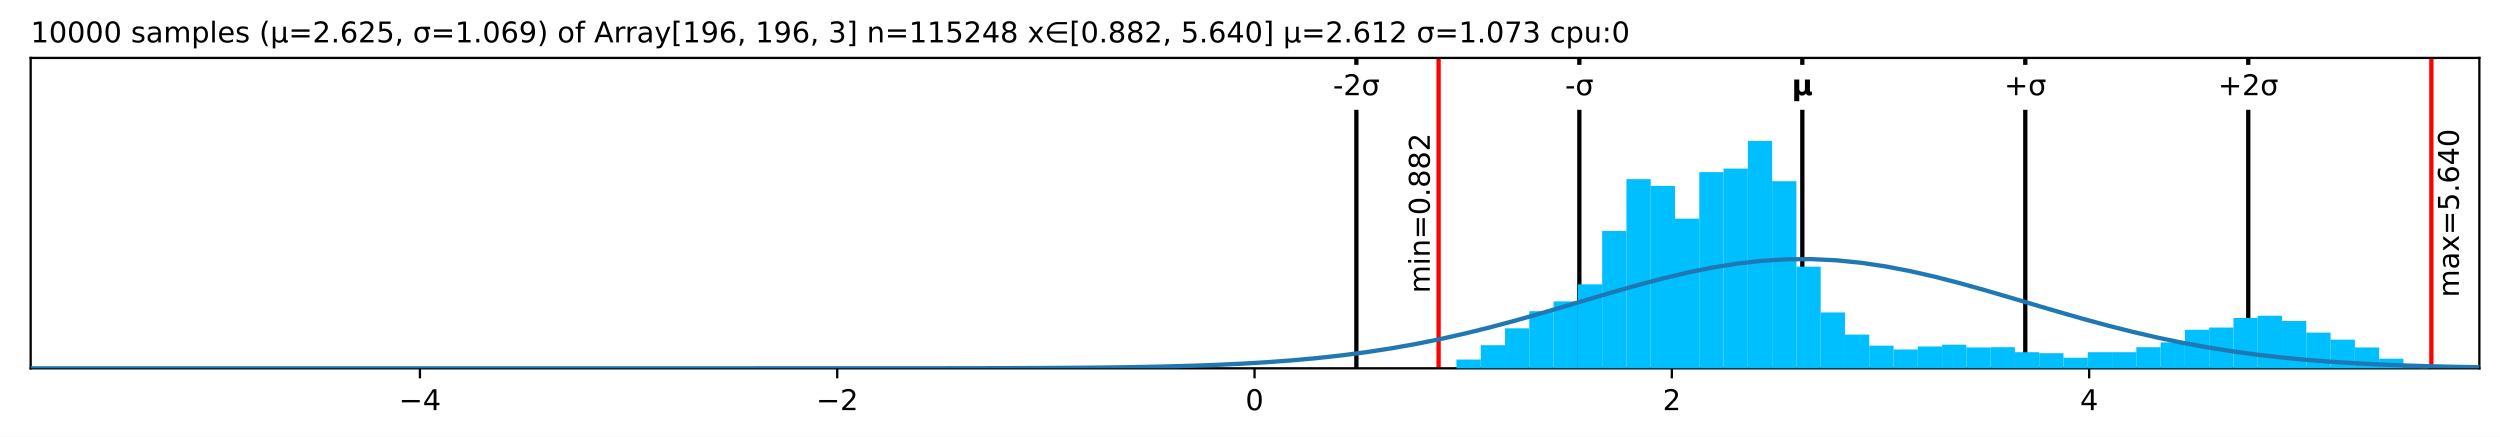
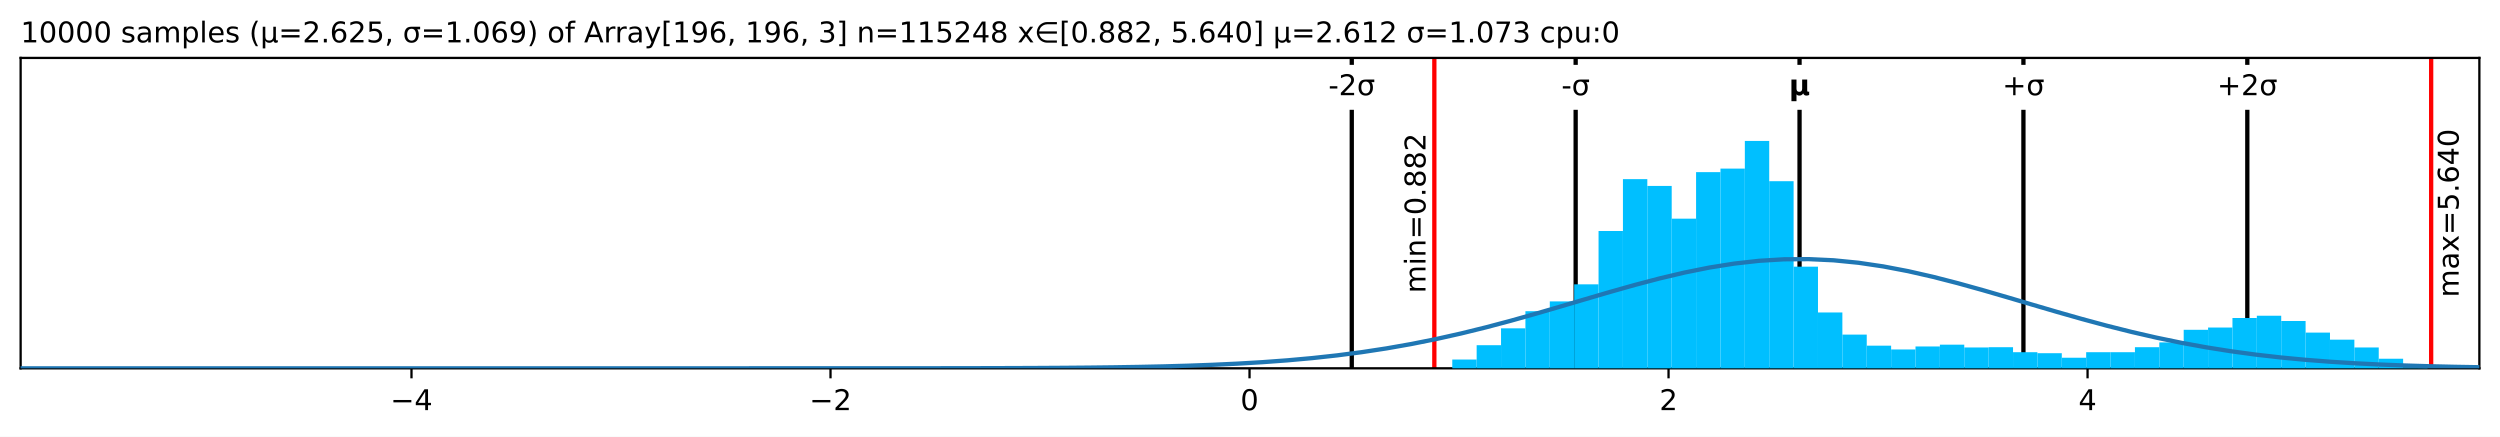
<svg xmlns="http://www.w3.org/2000/svg" xmlns:xlink="http://www.w3.org/1999/xlink" width="872.4pt" height="152.406pt" viewBox="0 0 872.4 152.406" version="1.1">
  <defs>
    <style type="text/css">*{stroke-linejoin: round; stroke-linecap: butt}</style>
  </defs>
  <g id="figure_1">
    <g id="patch_1">
      <path d="M 0 152.406  L 872.4 152.406  L 872.4 0  L 0 0  z " style="fill: #ffffff" />
    </g>
    <g id="axes_1">
      <g id="patch_2">
-         <path d="M 10.7 128.528  L 865.2 128.528  L 865.2 20.214  L 10.7 20.214  z " style="fill: #ffffff" />
+         <path d="M 7.2 128.528  L 865.2 128.528  L 865.2 20.214  L 7.2 20.214  z " style="fill: #ffffff" />
      </g>
      <g id="matplotlib.axis_1">
        <g id="xtick_1">
          <g id="line2d_1">
            <defs>
              <path id="m8f1de1206a" d="M 0 0  L 0 3.5  " style="stroke: #000000; stroke-width: 0.8" />
            </defs>
            <g>
-               <use xlink:href="#m8f1de1206a" x="146.538" y="128.528" style="stroke: #000000; stroke-width: 0.8" />
+               <use xlink:href="#m8f1de1206a" x="143.594" y="128.528" style="stroke: #000000; stroke-width: 0.8" />
            </g>
          </g>
          <g id="text_1">
-             <g transform="translate(139.1668 143.1266) scale(0.1 -0.1)">
+             <g transform="translate(136.2232 143.1266) scale(0.1 -0.1)">
              <defs>
                <path id="DejaVuSans-2212" d="M 678 2272  L 4684 2272  L 4684 1741  L 678 1741  L 678 2272  z " transform="scale(0.015625)" />
                <path id="DejaVuSans-34" d="M 2419 4116  L 825 1625  L 2419 1625  L 2419 4116  z M 2253 4666  L 3047 4666  L 3047 1625  L 3713 1625  L 3713 1100  L 3047 1100  L 3047 0  L 2419 0  L 2419 1100  L 313 1100  L 313 1709  L 2253 4666  z " transform="scale(0.015625)" />
              </defs>
              <use xlink:href="#DejaVuSans-2212" />
              <use xlink:href="#DejaVuSans-34" x="83.789" />
            </g>
          </g>
        </g>
        <g id="xtick_2">
          <g id="line2d_2">
            <g>
-               <use xlink:href="#m8f1de1206a" x="292.162" y="128.528" style="stroke: #000000; stroke-width: 0.8" />
+               <use xlink:href="#m8f1de1206a" x="289.815" y="128.528" style="stroke: #000000; stroke-width: 0.8" />
            </g>
          </g>
          <g id="text_2">
-             <g transform="translate(284.7906 143.1266) scale(0.1 -0.1)">
+             <g transform="translate(282.4435 143.1266) scale(0.1 -0.1)">
              <defs>
                <path id="DejaVuSans-32" d="M 1228 531  L 3431 531  L 3431 0  L 469 0  L 469 531  Q 828 903 1448 1529  Q 2069 2156 2228 2338  Q 2531 2678 2651 2914  Q 2772 3150 2772 3378  Q 2772 3750 2511 3984  Q 2250 4219 1831 4219  Q 1534 4219 1204 4116  Q 875 4013 500 3803  L 500 4441  Q 881 4594 1212 4672  Q 1544 4750 1819 4750  Q 2544 4750 2975 4387  Q 3406 4025 3406 3419  Q 3406 3131 3298 2873  Q 3191 2616 2906 2266  Q 2828 2175 2409 1742  Q 1991 1309 1228 531  z " transform="scale(0.015625)" />
              </defs>
              <use xlink:href="#DejaVuSans-2212" />
              <use xlink:href="#DejaVuSans-32" x="83.789" />
            </g>
          </g>
        </g>
        <g id="xtick_3">
          <g id="line2d_3">
            <g>
-               <use xlink:href="#m8f1de1206a" x="437.785" y="128.528" style="stroke: #000000; stroke-width: 0.8" />
+               <use xlink:href="#m8f1de1206a" x="436.035" y="128.528" style="stroke: #000000; stroke-width: 0.8" />
            </g>
          </g>
          <g id="text_3">
-             <g transform="translate(434.6042 143.1266) scale(0.1 -0.1)">
+             <g transform="translate(432.8536 143.1266) scale(0.1 -0.1)">
              <defs>
                <path id="DejaVuSans-30" d="M 2034 4250  Q 1547 4250 1301 3770  Q 1056 3291 1056 2328  Q 1056 1369 1301 889  Q 1547 409 2034 409  Q 2525 409 2770 889  Q 3016 1369 3016 2328  Q 3016 3291 2770 3770  Q 2525 4250 2034 4250  z M 2034 4750  Q 2819 4750 3233 4129  Q 3647 3509 3647 2328  Q 3647 1150 3233 529  Q 2819 -91 2034 -91  Q 1250 -91 836 529  Q 422 1150 422 2328  Q 422 3509 836 4129  Q 1250 4750 2034 4750  z " transform="scale(0.015625)" />
              </defs>
              <use xlink:href="#DejaVuSans-30" />
            </g>
          </g>
        </g>
        <g id="xtick_4">
          <g id="line2d_4">
            <g>
-               <use xlink:href="#m8f1de1206a" x="583.409" y="128.528" style="stroke: #000000; stroke-width: 0.8" />
+               <use xlink:href="#m8f1de1206a" x="582.255" y="128.528" style="stroke: #000000; stroke-width: 0.8" />
            </g>
          </g>
          <g id="text_4">
-             <g transform="translate(580.228 143.1266) scale(0.1 -0.1)">
+             <g transform="translate(579.0738 143.1266) scale(0.1 -0.1)">
              <use xlink:href="#DejaVuSans-32" />
            </g>
          </g>
        </g>
        <g id="xtick_5">
          <g id="line2d_5">
            <g>
-               <use xlink:href="#m8f1de1206a" x="729.033" y="128.528" style="stroke: #000000; stroke-width: 0.8" />
+               <use xlink:href="#m8f1de1206a" x="728.475" y="128.528" style="stroke: #000000; stroke-width: 0.8" />
            </g>
          </g>
          <g id="text_5">
-             <g transform="translate(725.8518 143.1266) scale(0.1 -0.1)">
+             <g transform="translate(725.2941 143.1266) scale(0.1 -0.1)">
              <use xlink:href="#DejaVuSans-34" />
            </g>
          </g>
        </g>
      </g>
      <g id="matplotlib.axis_2" />
      <g id="line2d_6">
-         <path d="M 473.319 128.528  L 473.319 20.214  " clip-path="url(#p793339dd19)" style="fill: none; stroke: #000000; stroke-width: 1.5; stroke-linecap: square" />
+         <path d="M 471.714 128.528  L 471.714 20.214  " clip-path="url(#pcd26a8c9bb)" style="fill: none; stroke: #000000; stroke-width: 1.5; stroke-linecap: square" />
      </g>
      <g id="line2d_7">
-         <path d="M 551.127 128.528  L 551.127 20.214  " clip-path="url(#p793339dd19)" style="fill: none; stroke: #000000; stroke-width: 1.5; stroke-linecap: square" />
+         <path d="M 549.841 128.528  L 549.841 20.214  " clip-path="url(#pcd26a8c9bb)" style="fill: none; stroke: #000000; stroke-width: 1.5; stroke-linecap: square" />
      </g>
      <g id="line2d_8">
-         <path d="M 628.935 128.528  L 628.935 20.214  " clip-path="url(#p793339dd19)" style="fill: none; stroke: #000000; stroke-width: 1.5; stroke-linecap: square" />
+         <path d="M 627.968 128.528  L 627.968 20.214  " clip-path="url(#pcd26a8c9bb)" style="fill: none; stroke: #000000; stroke-width: 1.5; stroke-linecap: square" />
      </g>
      <g id="line2d_9">
-         <path d="M 706.743 128.528  L 706.743 20.214  " clip-path="url(#p793339dd19)" style="fill: none; stroke: #000000; stroke-width: 1.5; stroke-linecap: square" />
+         <path d="M 706.094 128.528  L 706.094 20.214  " clip-path="url(#pcd26a8c9bb)" style="fill: none; stroke: #000000; stroke-width: 1.5; stroke-linecap: square" />
      </g>
      <g id="line2d_10">
-         <path d="M 784.551 128.528  L 784.551 20.214  " clip-path="url(#p793339dd19)" style="fill: none; stroke: #000000; stroke-width: 1.5; stroke-linecap: square" />
+         <path d="M 784.221 128.528  L 784.221 20.214  " clip-path="url(#pcd26a8c9bb)" style="fill: none; stroke: #000000; stroke-width: 1.5; stroke-linecap: square" />
      </g>
      <g id="line2d_11">
-         <path d="M 502.013 128.528  L 502.013 20.214  " clip-path="url(#p793339dd19)" style="fill: none; stroke: #ff0000; stroke-width: 1.5; stroke-linecap: square" />
+         <path d="M 500.525 128.528  L 500.525 20.214  " clip-path="url(#pcd26a8c9bb)" style="fill: none; stroke: #ff0000; stroke-width: 1.5; stroke-linecap: square" />
      </g>
      <g id="line2d_12">
-         <path d="M 848.445 128.528  L 848.445 20.214  " clip-path="url(#p793339dd19)" style="fill: none; stroke: #ff0000; stroke-width: 1.5; stroke-linecap: square" />
+         <path d="M 848.376 128.528  L 848.376 20.214  " clip-path="url(#pcd26a8c9bb)" style="fill: none; stroke: #ff0000; stroke-width: 1.5; stroke-linecap: square" />
      </g>
      <g id="patch_3">
-         <path d="M 10.7 128.528  L 10.7 20.214  " style="fill: none; stroke: #000000; stroke-width: 0.8; stroke-linejoin: miter; stroke-linecap: square" />
+         <path d="M 7.2 128.528  L 7.2 20.214  " style="fill: none; stroke: #000000; stroke-width: 0.8; stroke-linejoin: miter; stroke-linecap: square" />
      </g>
      <g id="patch_4">
        <path d="M 865.2 128.528  L 865.2 20.214  " style="fill: none; stroke: #000000; stroke-width: 0.8; stroke-linejoin: miter; stroke-linecap: square" />
      </g>
      <g id="patch_5">
-         <path d="M 10.7 128.528  L 865.2 128.528  " style="fill: none; stroke: #000000; stroke-width: 0.8; stroke-linejoin: miter; stroke-linecap: square" />
+         <path d="M 7.2 128.528  L 865.2 128.528  " style="fill: none; stroke: #000000; stroke-width: 0.8; stroke-linejoin: miter; stroke-linecap: square" />
      </g>
      <g id="patch_6">
-         <path d="M 10.7 20.214  L 865.2 20.214  " style="fill: none; stroke: #000000; stroke-width: 0.8; stroke-linejoin: miter; stroke-linecap: square" />
+         <path d="M 7.2 20.214  L 865.2 20.214  " style="fill: none; stroke: #000000; stroke-width: 0.8; stroke-linejoin: miter; stroke-linecap: square" />
      </g>
      <g id="text_6">
        <g id="patch_7">
-           <path d="M 501.013 102.303  L 501.013 46.439  Q 501.013 46.439 501.013 46.439  L 491.334 46.439  Q 491.334 46.439 491.334 46.439  L 491.334 102.303  Q 491.334 102.303 491.334 102.303  L 501.013 102.303  Q 501.013 102.303 501.013 102.303  z " style="fill: #ffffff" />
-         </g>
-         <g transform="translate(498.9329 102.3032) rotate(-90) scale(0.1 -0.1)">
+           <path d="M 499.525 102.303  L 499.525 46.439  Q 499.525 46.439 499.525 46.439  L 489.847 46.439  Q 489.847 46.439 489.847 46.439  L 489.847 102.303  Q 489.847 102.303 489.847 102.303  L 499.525 102.303  Q 499.525 102.303 499.525 102.303  z " style="fill: #ffffff" />
+         </g>
+         <g transform="translate(497.4453 102.3032) rotate(-90) scale(0.1 -0.1)">
          <defs>
            <path id="DejaVuSans-6d" d="M 3328 2828  Q 3544 3216 3844 3400  Q 4144 3584 4550 3584  Q 5097 3584 5394 3201  Q 5691 2819 5691 2113  L 5691 0  L 5113 0  L 5113 2094  Q 5113 2597 4934 2840  Q 4756 3084 4391 3084  Q 3944 3084 3684 2787  Q 3425 2491 3425 1978  L 3425 0  L 2847 0  L 2847 2094  Q 2847 2600 2669 2842  Q 2491 3084 2119 3084  Q 1678 3084 1418 2786  Q 1159 2488 1159 1978  L 1159 0  L 581 0  L 581 3500  L 1159 3500  L 1159 2956  Q 1356 3278 1631 3431  Q 1906 3584 2284 3584  Q 2666 3584 2933 3390  Q 3200 3197 3328 2828  z " transform="scale(0.015625)" />
            <path id="DejaVuSans-69" d="M 603 3500  L 1178 3500  L 1178 0  L 603 0  L 603 3500  z M 603 4863  L 1178 4863  L 1178 4134  L 603 4134  L 603 4863  z " transform="scale(0.015625)" />
            <path id="DejaVuSans-6e" d="M 3513 2113  L 3513 0  L 2938 0  L 2938 2094  Q 2938 2591 2744 2837  Q 2550 3084 2163 3084  Q 1697 3084 1428 2787  Q 1159 2491 1159 1978  L 1159 0  L 581 0  L 581 3500  L 1159 3500  L 1159 2956  Q 1366 3272 1645 3428  Q 1925 3584 2291 3584  Q 2894 3584 3203 3211  Q 3513 2838 3513 2113  z " transform="scale(0.015625)" />
            <path id="DejaVuSans-3d" d="M 678 2906  L 4684 2906  L 4684 2381  L 678 2381  L 678 2906  z M 678 1631  L 4684 1631  L 4684 1100  L 678 1100  L 678 1631  z " transform="scale(0.015625)" />
            <path id="DejaVuSans-2e" d="M 684 794  L 1344 794  L 1344 0  L 684 0  L 684 794  z " transform="scale(0.015625)" />
            <path id="DejaVuSans-38" d="M 2034 2216  Q 1584 2216 1326 1975  Q 1069 1734 1069 1313  Q 1069 891 1326 650  Q 1584 409 2034 409  Q 2484 409 2743 651  Q 3003 894 3003 1313  Q 3003 1734 2745 1975  Q 2488 2216 2034 2216  z M 1403 2484  Q 997 2584 770 2862  Q 544 3141 544 3541  Q 544 4100 942 4425  Q 1341 4750 2034 4750  Q 2731 4750 3128 4425  Q 3525 4100 3525 3541  Q 3525 3141 3298 2862  Q 3072 2584 2669 2484  Q 3125 2378 3379 2068  Q 3634 1759 3634 1313  Q 3634 634 3220 271  Q 2806 -91 2034 -91  Q 1263 -91 848 271  Q 434 634 434 1313  Q 434 1759 690 2068  Q 947 2378 1403 2484  z M 1172 3481  Q 1172 3119 1398 2916  Q 1625 2713 2034 2713  Q 2441 2713 2670 2916  Q 2900 3119 2900 3481  Q 2900 3844 2670 4047  Q 2441 4250 2034 4250  Q 1625 4250 1398 4047  Q 1172 3844 1172 3481  z " transform="scale(0.015625)" />
          </defs>
          <use xlink:href="#DejaVuSans-6d" />
          <use xlink:href="#DejaVuSans-69" x="97.412" />
          <use xlink:href="#DejaVuSans-6e" x="125.195" />
          <use xlink:href="#DejaVuSans-3d" x="188.574" />
          <use xlink:href="#DejaVuSans-30" x="272.363" />
          <use xlink:href="#DejaVuSans-2e" x="335.986" />
          <use xlink:href="#DejaVuSans-38" x="367.773" />
          <use xlink:href="#DejaVuSans-38" x="431.396" />
          <use xlink:href="#DejaVuSans-32" x="495.02" />
        </g>
      </g>
      <g id="text_7">
        <g id="patch_8">
-           <path d="M 860.123 103.769  L 860.123 44.973  Q 860.123 44.973 860.123 44.973  L 850.445 44.973  Q 850.445 44.973 850.445 44.973  L 850.445 103.769  Q 850.445 103.769 850.445 103.769  L 860.123 103.769  Q 860.123 103.769 860.123 103.769  z " style="fill: #ffffff" />
-         </g>
-         <g transform="translate(858.0431 103.7688) rotate(-90) scale(0.1 -0.1)">
+           <path d="M 860.054 103.769  L 860.054 44.973  Q 860.054 44.973 860.054 44.973  L 850.376 44.973  Q 850.376 44.973 850.376 44.973  L 850.376 103.769  Q 850.376 103.769 850.376 103.769  L 860.054 103.769  Q 860.054 103.769 860.054 103.769  z " style="fill: #ffffff" />
+         </g>
+         <g transform="translate(857.9744 103.7688) rotate(-90) scale(0.1 -0.1)">
          <defs>
            <path id="DejaVuSans-61" d="M 2194 1759  Q 1497 1759 1228 1600  Q 959 1441 959 1056  Q 959 750 1161 570  Q 1363 391 1709 391  Q 2188 391 2477 730  Q 2766 1069 2766 1631  L 2766 1759  L 2194 1759  z M 3341 1997  L 3341 0  L 2766 0  L 2766 531  Q 2569 213 2275 61  Q 1981 -91 1556 -91  Q 1019 -91 701 211  Q 384 513 384 1019  Q 384 1609 779 1909  Q 1175 2209 1959 2209  L 2766 2209  L 2766 2266  Q 2766 2663 2505 2880  Q 2244 3097 1772 3097  Q 1472 3097 1187 3025  Q 903 2953 641 2809  L 641 3341  Q 956 3463 1253 3523  Q 1550 3584 1831 3584  Q 2591 3584 2966 3190  Q 3341 2797 3341 1997  z " transform="scale(0.015625)" />
            <path id="DejaVuSans-78" d="M 3513 3500  L 2247 1797  L 3578 0  L 2900 0  L 1881 1375  L 863 0  L 184 0  L 1544 1831  L 300 3500  L 978 3500  L 1906 2253  L 2834 3500  L 3513 3500  z " transform="scale(0.015625)" />
            <path id="DejaVuSans-35" d="M 691 4666  L 3169 4666  L 3169 4134  L 1269 4134  L 1269 2991  Q 1406 3038 1543 3061  Q 1681 3084 1819 3084  Q 2600 3084 3056 2656  Q 3513 2228 3513 1497  Q 3513 744 3044 326  Q 2575 -91 1722 -91  Q 1428 -91 1123 -41  Q 819 9 494 109  L 494 744  Q 775 591 1075 516  Q 1375 441 1709 441  Q 2250 441 2565 725  Q 2881 1009 2881 1497  Q 2881 1984 2565 2268  Q 2250 2553 1709 2553  Q 1456 2553 1204 2497  Q 953 2441 691 2322  L 691 4666  z " transform="scale(0.015625)" />
            <path id="DejaVuSans-36" d="M 2113 2584  Q 1688 2584 1439 2293  Q 1191 2003 1191 1497  Q 1191 994 1439 701  Q 1688 409 2113 409  Q 2538 409 2786 701  Q 3034 994 3034 1497  Q 3034 2003 2786 2293  Q 2538 2584 2113 2584  z M 3366 4563  L 3366 3988  Q 3128 4100 2886 4159  Q 2644 4219 2406 4219  Q 1781 4219 1451 3797  Q 1122 3375 1075 2522  Q 1259 2794 1537 2939  Q 1816 3084 2150 3084  Q 2853 3084 3261 2657  Q 3669 2231 3669 1497  Q 3669 778 3244 343  Q 2819 -91 2113 -91  Q 1303 -91 875 529  Q 447 1150 447 2328  Q 447 3434 972 4092  Q 1497 4750 2381 4750  Q 2619 4750 2861 4703  Q 3103 4656 3366 4563  z " transform="scale(0.015625)" />
          </defs>
          <use xlink:href="#DejaVuSans-6d" />
          <use xlink:href="#DejaVuSans-61" x="97.412" />
          <use xlink:href="#DejaVuSans-78" x="158.691" />
          <use xlink:href="#DejaVuSans-3d" x="217.871" />
          <use xlink:href="#DejaVuSans-35" x="301.66" />
          <use xlink:href="#DejaVuSans-2e" x="365.283" />
          <use xlink:href="#DejaVuSans-36" x="397.07" />
          <use xlink:href="#DejaVuSans-34" x="460.693" />
          <use xlink:href="#DejaVuSans-30" x="524.316" />
        </g>
      </g>
      <g id="text_8">
-         <g transform="translate(10.7 14.79844) scale(0.1 -0.1)">
+         <g transform="translate(7.2 14.79844) scale(0.1 -0.1)">
          <defs>
            <path id="DejaVuSans-31" d="M 794 531  L 1825 531  L 1825 4091  L 703 3866  L 703 4441  L 1819 4666  L 2450 4666  L 2450 531  L 3481 531  L 3481 0  L 794 0  L 794 531  z " transform="scale(0.015625)" />
            <path id="DejaVuSans-20" transform="scale(0.015625)" />
            <path id="DejaVuSans-73" d="M 2834 3397  L 2834 2853  Q 2591 2978 2328 3040  Q 2066 3103 1784 3103  Q 1356 3103 1142 2972  Q 928 2841 928 2578  Q 928 2378 1081 2264  Q 1234 2150 1697 2047  L 1894 2003  Q 2506 1872 2764 1633  Q 3022 1394 3022 966  Q 3022 478 2636 193  Q 2250 -91 1575 -91  Q 1294 -91 989 -36  Q 684 19 347 128  L 347 722  Q 666 556 975 473  Q 1284 391 1588 391  Q 1994 391 2212 530  Q 2431 669 2431 922  Q 2431 1156 2273 1281  Q 2116 1406 1581 1522  L 1381 1569  Q 847 1681 609 1914  Q 372 2147 372 2553  Q 372 3047 722 3315  Q 1072 3584 1716 3584  Q 2034 3584 2315 3537  Q 2597 3491 2834 3397  z " transform="scale(0.015625)" />
            <path id="DejaVuSans-70" d="M 1159 525  L 1159 -1331  L 581 -1331  L 581 3500  L 1159 3500  L 1159 2969  Q 1341 3281 1617 3432  Q 1894 3584 2278 3584  Q 2916 3584 3314 3078  Q 3713 2572 3713 1747  Q 3713 922 3314 415  Q 2916 -91 2278 -91  Q 1894 -91 1617 61  Q 1341 213 1159 525  z M 3116 1747  Q 3116 2381 2855 2742  Q 2594 3103 2138 3103  Q 1681 3103 1420 2742  Q 1159 2381 1159 1747  Q 1159 1113 1420 752  Q 1681 391 2138 391  Q 2594 391 2855 752  Q 3116 1113 3116 1747  z " transform="scale(0.015625)" />
            <path id="DejaVuSans-6c" d="M 603 4863  L 1178 4863  L 1178 0  L 603 0  L 603 4863  z " transform="scale(0.015625)" />
            <path id="DejaVuSans-65" d="M 3597 1894  L 3597 1613  L 953 1613  Q 991 1019 1311 708  Q 1631 397 2203 397  Q 2534 397 2845 478  Q 3156 559 3463 722  L 3463 178  Q 3153 47 2828 -22  Q 2503 -91 2169 -91  Q 1331 -91 842 396  Q 353 884 353 1716  Q 353 2575 817 3079  Q 1281 3584 2069 3584  Q 2775 3584 3186 3129  Q 3597 2675 3597 1894  z M 3022 2063  Q 3016 2534 2758 2815  Q 2500 3097 2075 3097  Q 1594 3097 1305 2825  Q 1016 2553 972 2059  L 3022 2063  z " transform="scale(0.015625)" />
            <path id="DejaVuSans-28" d="M 1984 4856  Q 1566 4138 1362 3434  Q 1159 2731 1159 2009  Q 1159 1288 1364 580  Q 1569 -128 1984 -844  L 1484 -844  Q 1016 -109 783 600  Q 550 1309 550 2009  Q 550 2706 781 3412  Q 1013 4119 1484 4856  L 1984 4856  z " transform="scale(0.015625)" />
            <path id="DejaVuSans-3bc" d="M 544 -1331  L 544 3500  L 1119 3500  L 1119 1325  Q 1119 872 1334 640  Q 1550 409 1972 409  Q 2434 409 2667 671  Q 2900 934 2900 1459  L 2900 3500  L 3475 3500  L 3475 806  Q 3475 619 3529 530  Q 3584 441 3700 441  Q 3728 441 3778 458  Q 3828 475 3916 513  L 3916 50  Q 3788 -22 3673 -56  Q 3559 -91 3450 -91  Q 3234 -91 3106 31  Q 2978 153 2931 403  Q 2775 156 2548 32  Q 2322 -91 2016 -91  Q 1697 -91 1473 31  Q 1250 153 1119 397  L 1119 -1331  L 544 -1331  z " transform="scale(0.015625)" />
            <path id="DejaVuSans-2c" d="M 750 794  L 1409 794  L 1409 256  L 897 -744  L 494 -744  L 750 256  L 750 794  z " transform="scale(0.015625)" />
            <path id="DejaVuSans-3c3" d="M 1959 3044  Q 1484 3044 1228 2700  Q 959 2341 959 1747  Q 959 1119 1226 758  Q 1494 397 1959 397  Q 2419 397 2687 759  Q 2956 1122 2956 1747  Q 2956 2319 2688 2700  Q 2441 3044 1959 3044  z M 1959 3500  L 3869 3500  L 3869 2925  L 3225 2925  Q 3566 2438 3566 1747  Q 3566 888 3138 400  Q 2709 -91 1959 -91  Q 1206 -91 781 400  Q 353 888 353 1747  Q 353 2613 781 3097  Q 1134 3500 1959 3500  z " transform="scale(0.015625)" />
            <path id="DejaVuSans-39" d="M 703 97  L 703 672  Q 941 559 1184 500  Q 1428 441 1663 441  Q 2288 441 2617 861  Q 2947 1281 2994 2138  Q 2813 1869 2534 1725  Q 2256 1581 1919 1581  Q 1219 1581 811 2004  Q 403 2428 403 3163  Q 403 3881 828 4315  Q 1253 4750 1959 4750  Q 2769 4750 3195 4129  Q 3622 3509 3622 2328  Q 3622 1225 3098 567  Q 2575 -91 1691 -91  Q 1453 -91 1209 -44  Q 966 3 703 97  z M 1959 2075  Q 2384 2075 2632 2365  Q 2881 2656 2881 3163  Q 2881 3666 2632 3958  Q 2384 4250 1959 4250  Q 1534 4250 1286 3958  Q 1038 3666 1038 3163  Q 1038 2656 1286 2365  Q 1534 2075 1959 2075  z " transform="scale(0.015625)" />
            <path id="DejaVuSans-29" d="M 513 4856  L 1013 4856  Q 1481 4119 1714 3412  Q 1947 2706 1947 2009  Q 1947 1309 1714 600  Q 1481 -109 1013 -844  L 513 -844  Q 928 -128 1133 580  Q 1338 1288 1338 2009  Q 1338 2731 1133 3434  Q 928 4138 513 4856  z " transform="scale(0.015625)" />
            <path id="DejaVuSans-6f" d="M 1959 3097  Q 1497 3097 1228 2736  Q 959 2375 959 1747  Q 959 1119 1226 758  Q 1494 397 1959 397  Q 2419 397 2687 759  Q 2956 1122 2956 1747  Q 2956 2369 2687 2733  Q 2419 3097 1959 3097  z M 1959 3584  Q 2709 3584 3137 3096  Q 3566 2609 3566 1747  Q 3566 888 3137 398  Q 2709 -91 1959 -91  Q 1206 -91 779 398  Q 353 888 353 1747  Q 353 2609 779 3096  Q 1206 3584 1959 3584  z " transform="scale(0.015625)" />
            <path id="DejaVuSans-66" d="M 2375 4863  L 2375 4384  L 1825 4384  Q 1516 4384 1395 4259  Q 1275 4134 1275 3809  L 1275 3500  L 2222 3500  L 2222 3053  L 1275 3053  L 1275 0  L 697 0  L 697 3053  L 147 3053  L 147 3500  L 697 3500  L 697 3744  Q 697 4328 969 4595  Q 1241 4863 1831 4863  L 2375 4863  z " transform="scale(0.015625)" />
            <path id="DejaVuSans-41" d="M 2188 4044  L 1331 1722  L 3047 1722  L 2188 4044  z M 1831 4666  L 2547 4666  L 4325 0  L 3669 0  L 3244 1197  L 1141 1197  L 716 0  L 50 0  L 1831 4666  z " transform="scale(0.015625)" />
            <path id="DejaVuSans-72" d="M 2631 2963  Q 2534 3019 2420 3045  Q 2306 3072 2169 3072  Q 1681 3072 1420 2755  Q 1159 2438 1159 1844  L 1159 0  L 581 0  L 581 3500  L 1159 3500  L 1159 2956  Q 1341 3275 1631 3429  Q 1922 3584 2338 3584  Q 2397 3584 2469 3576  Q 2541 3569 2628 3553  L 2631 2963  z " transform="scale(0.015625)" />
            <path id="DejaVuSans-79" d="M 2059 -325  Q 1816 -950 1584 -1140  Q 1353 -1331 966 -1331  L 506 -1331  L 506 -850  L 844 -850  Q 1081 -850 1212 -737  Q 1344 -625 1503 -206  L 1606 56  L 191 3500  L 800 3500  L 1894 763  L 2988 3500  L 3597 3500  L 2059 -325  z " transform="scale(0.015625)" />
            <path id="DejaVuSans-5b" d="M 550 4863  L 1875 4863  L 1875 4416  L 1125 4416  L 1125 -397  L 1875 -397  L 1875 -844  L 550 -844  L 550 4863  z " transform="scale(0.015625)" />
            <path id="DejaVuSans-33" d="M 2597 2516  Q 3050 2419 3304 2112  Q 3559 1806 3559 1356  Q 3559 666 3084 287  Q 2609 -91 1734 -91  Q 1441 -91 1130 -33  Q 819 25 488 141  L 488 750  Q 750 597 1062 519  Q 1375 441 1716 441  Q 2309 441 2620 675  Q 2931 909 2931 1356  Q 2931 1769 2642 2001  Q 2353 2234 1838 2234  L 1294 2234  L 1294 2753  L 1863 2753  Q 2328 2753 2575 2939  Q 2822 3125 2822 3475  Q 2822 3834 2567 4026  Q 2313 4219 1838 4219  Q 1578 4219 1281 4162  Q 984 4106 628 3988  L 628 4550  Q 988 4650 1302 4700  Q 1616 4750 1894 4750  Q 2613 4750 3031 4423  Q 3450 4097 3450 3541  Q 3450 3153 3228 2886  Q 3006 2619 2597 2516  z " transform="scale(0.015625)" />
            <path id="DejaVuSans-5d" d="M 1947 4863  L 1947 -844  L 622 -844  L 622 -397  L 1369 -397  L 1369 4416  L 622 4416  L 622 4863  L 1947 4863  z " transform="scale(0.015625)" />
            <path id="DejaVuSans-2208" d="M 1072 1959  Q 1094 1728 1291 1353  Q 1522 919 1959 675  Q 2388 438 2850 434  L 5028 434  L 5028 -63  L 2850 -63  Q 2250 -63 1695 246  Q 1141 556 844 1106  Q 547 1656 547 2241  Q 547 2819 844 3369  Q 1141 3919 1695 4231  Q 2250 4544 2850 4544  L 5028 4544  L 5028 4047  L 2850 4047  Q 2388 4044 1959 3803  Q 1525 3556 1291 3125  Q 1091 2750 1063 2459  L 5028 2459  L 5028 1959  L 1072 1959  z " transform="scale(0.015625)" />
            <path id="DejaVuSans-37" d="M 525 4666  L 3525 4666  L 3525 4397  L 1831 0  L 1172 0  L 2766 4134  L 525 4134  L 525 4666  z " transform="scale(0.015625)" />
            <path id="DejaVuSans-63" d="M 3122 3366  L 3122 2828  Q 2878 2963 2633 3030  Q 2388 3097 2138 3097  Q 1578 3097 1268 2742  Q 959 2388 959 1747  Q 959 1106 1268 751  Q 1578 397 2138 397  Q 2388 397 2633 464  Q 2878 531 3122 666  L 3122 134  Q 2881 22 2623 -34  Q 2366 -91 2075 -91  Q 1284 -91 818 406  Q 353 903 353 1747  Q 353 2603 823 3093  Q 1294 3584 2113 3584  Q 2378 3584 2631 3529  Q 2884 3475 3122 3366  z " transform="scale(0.015625)" />
            <path id="DejaVuSans-75" d="M 544 1381  L 544 3500  L 1119 3500  L 1119 1403  Q 1119 906 1312 657  Q 1506 409 1894 409  Q 2359 409 2629 706  Q 2900 1003 2900 1516  L 2900 3500  L 3475 3500  L 3475 0  L 2900 0  L 2900 538  Q 2691 219 2414 64  Q 2138 -91 1772 -91  Q 1169 -91 856 284  Q 544 659 544 1381  z M 1991 3584  L 1991 3584  z " transform="scale(0.015625)" />
            <path id="DejaVuSans-3a" d="M 750 794  L 1409 794  L 1409 0  L 750 0  L 750 794  z M 750 3309  L 1409 3309  L 1409 2516  L 750 2516  L 750 3309  z " transform="scale(0.015625)" />
          </defs>
          <use xlink:href="#DejaVuSans-31" />
          <use xlink:href="#DejaVuSans-30" x="63.623" />
          <use xlink:href="#DejaVuSans-30" x="127.246" />
          <use xlink:href="#DejaVuSans-30" x="190.869" />
          <use xlink:href="#DejaVuSans-30" x="254.492" />
          <use xlink:href="#DejaVuSans-20" x="318.115" />
          <use xlink:href="#DejaVuSans-73" x="349.902" />
          <use xlink:href="#DejaVuSans-61" x="402.002" />
          <use xlink:href="#DejaVuSans-6d" x="463.281" />
          <use xlink:href="#DejaVuSans-70" x="560.693" />
          <use xlink:href="#DejaVuSans-6c" x="624.17" />
          <use xlink:href="#DejaVuSans-65" x="651.953" />
          <use xlink:href="#DejaVuSans-73" x="713.477" />
          <use xlink:href="#DejaVuSans-20" x="765.576" />
          <use xlink:href="#DejaVuSans-28" x="797.363" />
          <use xlink:href="#DejaVuSans-3bc" x="836.377" />
          <use xlink:href="#DejaVuSans-3d" x="900" />
          <use xlink:href="#DejaVuSans-32" x="983.789" />
          <use xlink:href="#DejaVuSans-2e" x="1047.412" />
          <use xlink:href="#DejaVuSans-36" x="1079.199" />
          <use xlink:href="#DejaVuSans-32" x="1142.822" />
          <use xlink:href="#DejaVuSans-35" x="1206.445" />
          <use xlink:href="#DejaVuSans-2c" x="1270.068" />
          <use xlink:href="#DejaVuSans-20" x="1301.855" />
          <use xlink:href="#DejaVuSans-3c3" x="1333.643" />
          <use xlink:href="#DejaVuSans-3d" x="1397.021" />
          <use xlink:href="#DejaVuSans-31" x="1480.811" />
          <use xlink:href="#DejaVuSans-2e" x="1544.434" />
          <use xlink:href="#DejaVuSans-30" x="1576.221" />
          <use xlink:href="#DejaVuSans-36" x="1639.844" />
          <use xlink:href="#DejaVuSans-39" x="1703.467" />
          <use xlink:href="#DejaVuSans-29" x="1767.09" />
          <use xlink:href="#DejaVuSans-20" x="1806.104" />
          <use xlink:href="#DejaVuSans-6f" x="1837.891" />
          <use xlink:href="#DejaVuSans-66" x="1899.072" />
          <use xlink:href="#DejaVuSans-20" x="1934.277" />
          <use xlink:href="#DejaVuSans-41" x="1966.064" />
          <use xlink:href="#DejaVuSans-72" x="2034.473" />
          <use xlink:href="#DejaVuSans-72" x="2073.836" />
          <use xlink:href="#DejaVuSans-61" x="2114.949" />
          <use xlink:href="#DejaVuSans-79" x="2176.229" />
          <use xlink:href="#DejaVuSans-5b" x="2235.408" />
          <use xlink:href="#DejaVuSans-31" x="2274.422" />
          <use xlink:href="#DejaVuSans-39" x="2338.045" />
          <use xlink:href="#DejaVuSans-36" x="2401.668" />
          <use xlink:href="#DejaVuSans-2c" x="2465.291" />
          <use xlink:href="#DejaVuSans-20" x="2497.078" />
          <use xlink:href="#DejaVuSans-31" x="2528.865" />
          <use xlink:href="#DejaVuSans-39" x="2592.488" />
          <use xlink:href="#DejaVuSans-36" x="2656.111" />
          <use xlink:href="#DejaVuSans-2c" x="2719.734" />
          <use xlink:href="#DejaVuSans-20" x="2751.521" />
          <use xlink:href="#DejaVuSans-33" x="2783.309" />
          <use xlink:href="#DejaVuSans-5d" x="2846.932" />
          <use xlink:href="#DejaVuSans-20" x="2885.945" />
          <use xlink:href="#DejaVuSans-6e" x="2917.732" />
          <use xlink:href="#DejaVuSans-3d" x="2981.111" />
          <use xlink:href="#DejaVuSans-31" x="3064.9" />
          <use xlink:href="#DejaVuSans-31" x="3128.523" />
          <use xlink:href="#DejaVuSans-35" x="3192.146" />
          <use xlink:href="#DejaVuSans-32" x="3255.77" />
          <use xlink:href="#DejaVuSans-34" x="3319.393" />
          <use xlink:href="#DejaVuSans-38" x="3383.016" />
          <use xlink:href="#DejaVuSans-20" x="3446.639" />
          <use xlink:href="#DejaVuSans-78" x="3478.426" />
          <use xlink:href="#DejaVuSans-2208" x="3537.605" />
          <use xlink:href="#DejaVuSans-5b" x="3624.715" />
          <use xlink:href="#DejaVuSans-30" x="3663.729" />
          <use xlink:href="#DejaVuSans-2e" x="3727.352" />
          <use xlink:href="#DejaVuSans-38" x="3759.139" />
          <use xlink:href="#DejaVuSans-38" x="3822.762" />
          <use xlink:href="#DejaVuSans-32" x="3886.385" />
          <use xlink:href="#DejaVuSans-2c" x="3950.008" />
          <use xlink:href="#DejaVuSans-20" x="3981.795" />
          <use xlink:href="#DejaVuSans-35" x="4013.582" />
          <use xlink:href="#DejaVuSans-2e" x="4077.205" />
          <use xlink:href="#DejaVuSans-36" x="4108.992" />
          <use xlink:href="#DejaVuSans-34" x="4172.615" />
          <use xlink:href="#DejaVuSans-30" x="4236.238" />
          <use xlink:href="#DejaVuSans-5d" x="4299.861" />
          <use xlink:href="#DejaVuSans-20" x="4338.875" />
          <use xlink:href="#DejaVuSans-3bc" x="4370.662" />
          <use xlink:href="#DejaVuSans-3d" x="4434.285" />
          <use xlink:href="#DejaVuSans-32" x="4518.074" />
          <use xlink:href="#DejaVuSans-2e" x="4581.697" />
          <use xlink:href="#DejaVuSans-36" x="4613.484" />
          <use xlink:href="#DejaVuSans-31" x="4677.107" />
          <use xlink:href="#DejaVuSans-32" x="4740.73" />
          <use xlink:href="#DejaVuSans-20" x="4804.354" />
          <use xlink:href="#DejaVuSans-3c3" x="4836.141" />
          <use xlink:href="#DejaVuSans-3d" x="4899.52" />
          <use xlink:href="#DejaVuSans-31" x="4983.309" />
          <use xlink:href="#DejaVuSans-2e" x="5046.932" />
          <use xlink:href="#DejaVuSans-30" x="5078.719" />
          <use xlink:href="#DejaVuSans-37" x="5142.342" />
          <use xlink:href="#DejaVuSans-33" x="5205.965" />
          <use xlink:href="#DejaVuSans-20" x="5269.588" />
          <use xlink:href="#DejaVuSans-63" x="5301.375" />
          <use xlink:href="#DejaVuSans-70" x="5356.355" />
          <use xlink:href="#DejaVuSans-75" x="5419.832" />
          <use xlink:href="#DejaVuSans-3a" x="5483.211" />
          <use xlink:href="#DejaVuSans-30" x="5516.902" />
        </g>
      </g>
      <g id="patch_9">
-         <path d="M 508.247 128.528  L 516.72 128.528  L 516.72 125.456  L 508.247 125.456  z " clip-path="url(#p793339dd19)" style="fill: #00bfff" />
+         <path d="M 506.785 128.528  L 515.293 128.528  L 515.293 125.456  L 506.785 125.456  z " clip-path="url(#pcd26a8c9bb)" style="fill: #00bfff" />
      </g>
      <g id="patch_10">
-         <path d="M 516.72 128.528  L 525.193 128.528  L 525.193 120.453  L 516.72 120.453  z " clip-path="url(#p793339dd19)" style="fill: #00bfff" />
+         <path d="M 515.293 128.528  L 523.801 128.528  L 523.801 120.453  L 515.293 120.453  z " clip-path="url(#pcd26a8c9bb)" style="fill: #00bfff" />
      </g>
      <g id="patch_11">
-         <path d="M 525.193 128.528  L 533.667 128.528  L 533.667 114.572  L 525.193 114.572  z " clip-path="url(#p793339dd19)" style="fill: #00bfff" />
+         <path d="M 523.801 128.528  L 532.309 128.528  L 532.309 114.572  L 523.801 114.572  z " clip-path="url(#pcd26a8c9bb)" style="fill: #00bfff" />
      </g>
      <g id="patch_12">
-         <path d="M 533.667 128.528  L 542.14 128.528  L 542.14 108.603  L 533.667 108.603  z " clip-path="url(#p793339dd19)" style="fill: #00bfff" />
+         <path d="M 532.309 128.528  L 540.817 128.528  L 540.817 108.603  L 532.309 108.603  z " clip-path="url(#pcd26a8c9bb)" style="fill: #00bfff" />
      </g>
      <g id="patch_13">
-         <path d="M 542.14 128.528  L 550.613 128.528  L 550.613 105.179  L 542.14 105.179  z " clip-path="url(#p793339dd19)" style="fill: #00bfff" />
+         <path d="M 540.817 128.528  L 549.325 128.528  L 549.325 105.179  L 540.817 105.179  z " clip-path="url(#pcd26a8c9bb)" style="fill: #00bfff" />
      </g>
      <g id="patch_14">
-         <path d="M 550.613 128.528  L 559.086 128.528  L 559.086 99.21  L 550.613 99.21  z " clip-path="url(#p793339dd19)" style="fill: #00bfff" />
+         <path d="M 549.325 128.528  L 557.832 128.528  L 557.832 99.21  L 549.325 99.21  z " clip-path="url(#pcd26a8c9bb)" style="fill: #00bfff" />
      </g>
      <g id="patch_15">
-         <path d="M 559.086 128.528  L 567.56 128.528  L 567.56 80.602  L 559.086 80.602  z " clip-path="url(#p793339dd19)" style="fill: #00bfff" />
+         <path d="M 557.832 128.528  L 566.34 128.528  L 566.34 80.602  L 557.832 80.602  z " clip-path="url(#pcd26a8c9bb)" style="fill: #00bfff" />
      </g>
      <g id="patch_16">
-         <path d="M 567.56 128.528  L 576.033 128.528  L 576.033 62.519  L 567.56 62.519  z " clip-path="url(#p793339dd19)" style="fill: #00bfff" />
+         <path d="M 566.34 128.528  L 574.848 128.528  L 574.848 62.519  L 566.34 62.519  z " clip-path="url(#pcd26a8c9bb)" style="fill: #00bfff" />
      </g>
      <g id="patch_17">
-         <path d="M 576.033 128.528  L 584.506 128.528  L 584.506 64.889  L 576.033 64.889  z " clip-path="url(#p793339dd19)" style="fill: #00bfff" />
+         <path d="M 574.848 128.528  L 583.356 128.528  L 583.356 64.889  L 574.848 64.889  z " clip-path="url(#pcd26a8c9bb)" style="fill: #00bfff" />
      </g>
      <g id="patch_18">
-         <path d="M 584.506 128.528  L 592.979 128.528  L 592.979 76.3  L 584.506 76.3  z " clip-path="url(#p793339dd19)" style="fill: #00bfff" />
+         <path d="M 583.356 128.528  L 591.864 128.528  L 591.864 76.3  L 583.356 76.3  z " clip-path="url(#pcd26a8c9bb)" style="fill: #00bfff" />
      </g>
      <g id="patch_19">
-         <path d="M 592.979 128.528  L 601.452 128.528  L 601.452 60.062  L 592.979 60.062  z " clip-path="url(#p793339dd19)" style="fill: #00bfff" />
+         <path d="M 591.864 128.528  L 600.372 128.528  L 600.372 60.062  L 591.864 60.062  z " clip-path="url(#pcd26a8c9bb)" style="fill: #00bfff" />
      </g>
      <g id="patch_20">
-         <path d="M 601.452 128.528  L 609.926 128.528  L 609.926 58.833  L 601.452 58.833  z " clip-path="url(#p793339dd19)" style="fill: #00bfff" />
+         <path d="M 600.372 128.528  L 608.88 128.528  L 608.88 58.833  L 600.372 58.833  z " clip-path="url(#pcd26a8c9bb)" style="fill: #00bfff" />
      </g>
      <g id="patch_21">
-         <path d="M 609.926 128.528  L 618.399 128.528  L 618.399 49.177  L 609.926 49.177  z " clip-path="url(#p793339dd19)" style="fill: #00bfff" />
+         <path d="M 608.88 128.528  L 617.388 128.528  L 617.388 49.177  L 608.88 49.177  z " clip-path="url(#pcd26a8c9bb)" style="fill: #00bfff" />
      </g>
      <g id="patch_22">
-         <path d="M 618.399 128.528  L 626.872 128.528  L 626.872 63.222  L 618.399 63.222  z " clip-path="url(#p793339dd19)" style="fill: #00bfff" />
+         <path d="M 617.388 128.528  L 625.896 128.528  L 625.896 63.222  L 617.388 63.222  z " clip-path="url(#pcd26a8c9bb)" style="fill: #00bfff" />
      </g>
      <g id="patch_23">
-         <path d="M 626.872 128.528  L 635.345 128.528  L 635.345 93.066  L 626.872 93.066  z " clip-path="url(#p793339dd19)" style="fill: #00bfff" />
+         <path d="M 625.896 128.528  L 634.404 128.528  L 634.404 93.066  L 625.896 93.066  z " clip-path="url(#pcd26a8c9bb)" style="fill: #00bfff" />
      </g>
      <g id="patch_24">
-         <path d="M 635.345 128.528  L 643.818 128.528  L 643.818 109.041  L 635.345 109.041  z " clip-path="url(#p793339dd19)" style="fill: #00bfff" />
+         <path d="M 634.404 128.528  L 642.912 128.528  L 642.912 109.041  L 634.404 109.041  z " clip-path="url(#pcd26a8c9bb)" style="fill: #00bfff" />
      </g>
      <g id="patch_25">
-         <path d="M 643.818 128.528  L 652.292 128.528  L 652.292 116.766  L 643.818 116.766  z " clip-path="url(#p793339dd19)" style="fill: #00bfff" />
+         <path d="M 642.912 128.528  L 651.42 128.528  L 651.42 116.766  L 642.912 116.766  z " clip-path="url(#pcd26a8c9bb)" style="fill: #00bfff" />
      </g>
      <g id="patch_26">
-         <path d="M 652.292 128.528  L 660.765 128.528  L 660.765 120.628  L 652.292 120.628  z " clip-path="url(#p793339dd19)" style="fill: #00bfff" />
+         <path d="M 651.42 128.528  L 659.927 128.528  L 659.927 120.628  L 651.42 120.628  z " clip-path="url(#pcd26a8c9bb)" style="fill: #00bfff" />
      </g>
      <g id="patch_27">
-         <path d="M 660.765 128.528  L 669.238 128.528  L 669.238 121.945  L 660.765 121.945  z " clip-path="url(#p793339dd19)" style="fill: #00bfff" />
+         <path d="M 659.927 128.528  L 668.435 128.528  L 668.435 121.945  L 659.927 121.945  z " clip-path="url(#pcd26a8c9bb)" style="fill: #00bfff" />
      </g>
      <g id="patch_28">
-         <path d="M 669.238 128.528  L 677.711 128.528  L 677.711 120.891  L 669.238 120.891  z " clip-path="url(#p793339dd19)" style="fill: #00bfff" />
+         <path d="M 668.435 128.528  L 676.943 128.528  L 676.943 120.891  L 668.435 120.891  z " clip-path="url(#pcd26a8c9bb)" style="fill: #00bfff" />
      </g>
      <g id="patch_29">
-         <path d="M 677.711 128.528  L 686.185 128.528  L 686.185 120.277  L 677.711 120.277  z " clip-path="url(#p793339dd19)" style="fill: #00bfff" />
+         <path d="M 676.943 128.528  L 685.451 128.528  L 685.451 120.277  L 676.943 120.277  z " clip-path="url(#pcd26a8c9bb)" style="fill: #00bfff" />
      </g>
      <g id="patch_30">
-         <path d="M 686.185 128.528  L 694.658 128.528  L 694.658 121.243  L 686.185 121.243  z " clip-path="url(#p793339dd19)" style="fill: #00bfff" />
+         <path d="M 685.451 128.528  L 693.959 128.528  L 693.959 121.243  L 685.451 121.243  z " clip-path="url(#pcd26a8c9bb)" style="fill: #00bfff" />
      </g>
      <g id="patch_31">
-         <path d="M 694.658 128.528  L 703.131 128.528  L 703.131 121.155  L 694.658 121.155  z " clip-path="url(#p793339dd19)" style="fill: #00bfff" />
+         <path d="M 693.959 128.528  L 702.467 128.528  L 702.467 121.155  L 693.959 121.155  z " clip-path="url(#pcd26a8c9bb)" style="fill: #00bfff" />
      </g>
      <g id="patch_32">
-         <path d="M 703.131 128.528  L 711.604 128.528  L 711.604 122.91  L 703.131 122.91  z " clip-path="url(#p793339dd19)" style="fill: #00bfff" />
+         <path d="M 702.467 128.528  L 710.975 128.528  L 710.975 122.91  L 702.467 122.91  z " clip-path="url(#pcd26a8c9bb)" style="fill: #00bfff" />
      </g>
      <g id="patch_33">
-         <path d="M 711.604 128.528  L 720.077 128.528  L 720.077 123.261  L 711.604 123.261  z " clip-path="url(#p793339dd19)" style="fill: #00bfff" />
+         <path d="M 710.975 128.528  L 719.483 128.528  L 719.483 123.261  L 710.975 123.261  z " clip-path="url(#pcd26a8c9bb)" style="fill: #00bfff" />
      </g>
      <g id="patch_34">
-         <path d="M 720.077 128.528  L 728.551 128.528  L 728.551 124.841  L 720.077 124.841  z " clip-path="url(#p793339dd19)" style="fill: #00bfff" />
+         <path d="M 719.483 128.528  L 727.991 128.528  L 727.991 124.841  L 719.483 124.841  z " clip-path="url(#pcd26a8c9bb)" style="fill: #00bfff" />
      </g>
      <g id="patch_35">
-         <path d="M 728.551 128.528  L 737.024 128.528  L 737.024 122.91  L 728.551 122.91  z " clip-path="url(#p793339dd19)" style="fill: #00bfff" />
+         <path d="M 727.991 128.528  L 736.499 128.528  L 736.499 122.91  L 727.991 122.91  z " clip-path="url(#pcd26a8c9bb)" style="fill: #00bfff" />
      </g>
      <g id="patch_36">
-         <path d="M 737.024 128.528  L 745.497 128.528  L 745.497 122.91  L 737.024 122.91  z " clip-path="url(#p793339dd19)" style="fill: #00bfff" />
+         <path d="M 736.499 128.528  L 745.007 128.528  L 745.007 122.91  L 736.499 122.91  z " clip-path="url(#pcd26a8c9bb)" style="fill: #00bfff" />
      </g>
      <g id="patch_37">
-         <path d="M 745.497 128.528  L 753.97 128.528  L 753.97 121.155  L 745.497 121.155  z " clip-path="url(#p793339dd19)" style="fill: #00bfff" />
+         <path d="M 745.007 128.528  L 753.515 128.528  L 753.515 121.155  L 745.007 121.155  z " clip-path="url(#pcd26a8c9bb)" style="fill: #00bfff" />
      </g>
      <g id="patch_38">
-         <path d="M 753.97 128.528  L 762.443 128.528  L 762.443 119.487  L 753.97 119.487  z " clip-path="url(#p793339dd19)" style="fill: #00bfff" />
+         <path d="M 753.515 128.528  L 762.023 128.528  L 762.023 119.487  L 753.515 119.487  z " clip-path="url(#pcd26a8c9bb)" style="fill: #00bfff" />
      </g>
      <g id="patch_39">
-         <path d="M 762.443 128.528  L 770.917 128.528  L 770.917 115.098  L 762.443 115.098  z " clip-path="url(#p793339dd19)" style="fill: #00bfff" />
+         <path d="M 762.023 128.528  L 770.53 128.528  L 770.53 115.098  L 762.023 115.098  z " clip-path="url(#pcd26a8c9bb)" style="fill: #00bfff" />
      </g>
      <g id="patch_40">
-         <path d="M 770.917 128.528  L 779.39 128.528  L 779.39 114.308  L 770.917 114.308  z " clip-path="url(#p793339dd19)" style="fill: #00bfff" />
+         <path d="M 770.53 128.528  L 779.038 128.528  L 779.038 114.308  L 770.53 114.308  z " clip-path="url(#pcd26a8c9bb)" style="fill: #00bfff" />
      </g>
      <g id="patch_41">
-         <path d="M 779.39 128.528  L 787.863 128.528  L 787.863 110.973  L 779.39 110.973  z " clip-path="url(#p793339dd19)" style="fill: #00bfff" />
+         <path d="M 779.038 128.528  L 787.546 128.528  L 787.546 110.973  L 779.038 110.973  z " clip-path="url(#pcd26a8c9bb)" style="fill: #00bfff" />
      </g>
      <g id="patch_42">
-         <path d="M 787.863 128.528  L 796.336 128.528  L 796.336 110.183  L 787.863 110.183  z " clip-path="url(#p793339dd19)" style="fill: #00bfff" />
+         <path d="M 787.546 128.528  L 796.054 128.528  L 796.054 110.183  L 787.546 110.183  z " clip-path="url(#pcd26a8c9bb)" style="fill: #00bfff" />
      </g>
      <g id="patch_43">
-         <path d="M 796.336 128.528  L 804.81 128.528  L 804.81 112.026  L 796.336 112.026  z " clip-path="url(#p793339dd19)" style="fill: #00bfff" />
+         <path d="M 796.054 128.528  L 804.562 128.528  L 804.562 112.026  L 796.054 112.026  z " clip-path="url(#pcd26a8c9bb)" style="fill: #00bfff" />
      </g>
      <g id="patch_44">
-         <path d="M 804.81 128.528  L 813.283 128.528  L 813.283 116.064  L 804.81 116.064  z " clip-path="url(#p793339dd19)" style="fill: #00bfff" />
+         <path d="M 804.562 128.528  L 813.07 128.528  L 813.07 116.064  L 804.562 116.064  z " clip-path="url(#pcd26a8c9bb)" style="fill: #00bfff" />
      </g>
      <g id="patch_45">
-         <path d="M 813.283 128.528  L 821.756 128.528  L 821.756 118.521  L 813.283 118.521  z " clip-path="url(#p793339dd19)" style="fill: #00bfff" />
+         <path d="M 813.07 128.528  L 821.578 128.528  L 821.578 118.521  L 813.07 118.521  z " clip-path="url(#pcd26a8c9bb)" style="fill: #00bfff" />
      </g>
      <g id="patch_46">
-         <path d="M 821.756 128.528  L 830.229 128.528  L 830.229 121.243  L 821.756 121.243  z " clip-path="url(#p793339dd19)" style="fill: #00bfff" />
+         <path d="M 821.578 128.528  L 830.086 128.528  L 830.086 121.243  L 821.578 121.243  z " clip-path="url(#pcd26a8c9bb)" style="fill: #00bfff" />
      </g>
      <g id="patch_47">
-         <path d="M 830.229 128.528  L 838.702 128.528  L 838.702 125.193  L 830.229 125.193  z " clip-path="url(#p793339dd19)" style="fill: #00bfff" />
+         <path d="M 830.086 128.528  L 838.594 128.528  L 838.594 125.193  L 830.086 125.193  z " clip-path="url(#pcd26a8c9bb)" style="fill: #00bfff" />
      </g>
      <g id="patch_48">
-         <path d="M 838.702 128.528  L 847.176 128.528  L 847.176 128.177  L 838.702 128.177  z " clip-path="url(#p793339dd19)" style="fill: #00bfff" />
+         <path d="M 838.594 128.528  L 847.102 128.528  L 847.102 128.177  L 838.594 128.177  z " clip-path="url(#pcd26a8c9bb)" style="fill: #00bfff" />
      </g>
      <g id="line2d_13">
-         <path d="M 10.7 128.528  L 19.331 128.528  L 27.963 128.528  L 36.594 128.528  L 45.225 128.528  L 53.857 128.528  L 62.488 128.528  L 71.119 128.528  L 79.75 128.528  L 88.382 128.528  L 97.013 128.528  L 105.644 128.528  L 114.276 128.528  L 122.907 128.528  L 131.538 128.528  L 140.17 128.528  L 148.801 128.528  L 157.432 128.528  L 166.064 128.528  L 174.695 128.528  L 183.326 128.528  L 191.957 128.528  L 200.589 128.528  L 209.22 128.528  L 217.851 128.528  L 226.483 128.528  L 235.114 128.528  L 243.745 128.528  L 252.377 128.528  L 261.008 128.528  L 269.639 128.527  L 278.271 128.527  L 286.902 128.526  L 295.533 128.524  L 304.164 128.522  L 312.796 128.518  L 321.427 128.513  L 330.058 128.504  L 338.69 128.492  L 347.321 128.474  L 355.952 128.447  L 364.584 128.409  L 373.215 128.356  L 381.846 128.282  L 390.478 128.18  L 399.109 128.042  L 407.74 127.858  L 416.371 127.615  L 425.003 127.299  L 433.634 126.894  L 442.265 126.383  L 450.897 125.746  L 459.528 124.964  L 468.159 124.018  L 476.791 122.891  L 485.422 121.569  L 494.053 120.041  L 502.685 118.304  L 511.316 116.363  L 519.947 114.23  L 528.578 111.929  L 537.21 109.494  L 545.841 106.967  L 554.472 104.405  L 563.104 101.867  L 571.735 99.423  L 580.366 97.144  L 588.998 95.1  L 597.629 93.359  L 606.26 91.979  L 614.892 91.01  L 623.523 90.486  L 632.154 90.426  L 640.786 90.833  L 649.417 91.692  L 658.048 92.972  L 666.679 94.627  L 675.311 96.6  L 683.942 98.826  L 692.573 101.235  L 701.205 103.755  L 709.836 106.317  L 718.467 108.858  L 727.099 111.322  L 735.73 113.661  L 744.361 115.839  L 752.993 117.83  L 761.624 119.619  L 770.255 121.2  L 778.886 122.574  L 787.518 123.75  L 796.149 124.74  L 804.78 125.562  L 813.412 126.234  L 822.043 126.775  L 830.674 127.205  L 839.306 127.542  L 847.937 127.802  L 856.568 128  L 865.2 128.149  " clip-path="url(#p793339dd19)" style="fill: none; stroke: #1f77b4; stroke-width: 1.5; stroke-linecap: square" />
+         <path d="M 7.2 128.528  L 15.867 128.528  L 24.533 128.528  L 33.2 128.528  L 41.867 128.528  L 50.533 128.528  L 59.2 128.528  L 67.867 128.528  L 76.533 128.528  L 85.2 128.528  L 93.867 128.528  L 102.533 128.528  L 111.2 128.528  L 119.867 128.528  L 128.533 128.528  L 137.2 128.528  L 145.867 128.528  L 154.533 128.528  L 163.2 128.528  L 171.867 128.528  L 180.533 128.528  L 189.2 128.528  L 197.867 128.528  L 206.533 128.528  L 215.2 128.528  L 223.867 128.528  L 232.533 128.528  L 241.2 128.528  L 249.867 128.528  L 258.533 128.528  L 267.2 128.527  L 275.867 128.527  L 284.533 128.526  L 293.2 128.524  L 301.867 128.522  L 310.533 128.518  L 319.2 128.513  L 327.866 128.504  L 336.533 128.492  L 345.2 128.474  L 353.866 128.447  L 362.533 128.409  L 371.2 128.356  L 379.866 128.282  L 388.533 128.18  L 397.2 128.042  L 405.866 127.858  L 414.533 127.615  L 423.2 127.299  L 431.866 126.894  L 440.533 126.383  L 449.2 125.746  L 457.866 124.964  L 466.533 124.018  L 475.2 122.891  L 483.866 121.569  L 492.533 120.041  L 501.2 118.304  L 509.866 116.363  L 518.533 114.23  L 527.2 111.929  L 535.866 109.494  L 544.533 106.967  L 553.2 104.405  L 561.866 101.867  L 570.533 99.423  L 579.2 97.144  L 587.866 95.1  L 596.533 93.359  L 605.2 91.979  L 613.866 91.01  L 622.533 90.486  L 631.2 90.426  L 639.866 90.833  L 648.533 91.692  L 657.2 92.972  L 665.866 94.627  L 674.533 96.6  L 683.2 98.826  L 691.866 101.235  L 700.533 103.755  L 709.2 106.317  L 717.866 108.858  L 726.533 111.322  L 735.2 113.661  L 743.866 115.839  L 752.533 117.83  L 761.2 119.619  L 769.866 121.2  L 778.533 122.574  L 787.2 123.75  L 795.866 124.74  L 804.533 125.562  L 813.2 126.234  L 821.866 126.775  L 830.533 127.205  L 839.2 127.542  L 847.866 127.802  L 856.533 128  L 865.2 128.149  " clip-path="url(#pcd26a8c9bb)" style="fill: none; stroke: #1f77b4; stroke-width: 1.5; stroke-linecap: square" />
      </g>
      <g id="text_9">
        <g id="patch_49">
-           <path d="M 465.165 38.308  L 481.473 38.308  Q 484.473 38.308 484.473 35.308  L 484.473 25.63  Q 484.473 22.63 481.473 22.63  L 465.165 22.63  Q 462.165 22.63 462.165 25.63  L 462.165 35.308  Q 462.165 38.308 465.165 38.308  z " style="fill: #ffffff" />
-         </g>
-         <g transform="translate(465.1654 33.22828) scale(0.1 -0.1)">
+           <path d="M 463.56 38.308  L 479.868 38.308  Q 482.868 38.308 482.868 35.308  L 482.868 25.63  Q 482.868 22.63 479.868 22.63  L 463.56 22.63  Q 460.56 22.63 460.56 25.63  L 460.56 35.308  Q 460.56 38.308 463.56 38.308  z " style="fill: #ffffff" />
+         </g>
+         <g transform="translate(463.5603 33.22828) scale(0.1 -0.1)">
          <defs>
            <path id="DejaVuSans-2d" d="M 313 2009  L 1997 2009  L 1997 1497  L 313 1497  L 313 2009  z " transform="scale(0.015625)" />
          </defs>
          <use xlink:href="#DejaVuSans-2d" />
          <use xlink:href="#DejaVuSans-32" x="36.084" />
          <use xlink:href="#DejaVuSans-3c3" x="99.707" />
        </g>
      </g>
      <g id="text_10">
        <g id="patch_50">
-           <path d="M 546.155 38.308  L 556.1 38.308  Q 559.1 38.308 559.1 35.308  L 559.1 25.63  Q 559.1 22.63 556.1 22.63  L 546.155 22.63  Q 543.155 22.63 543.155 25.63  L 543.155 35.308  Q 543.155 38.308 546.155 38.308  z " style="fill: #ffffff" />
-         </g>
-         <g transform="translate(546.1546 33.22828) scale(0.1 -0.1)">
+           <path d="M 544.868 38.308  L 554.814 38.308  Q 557.814 38.308 557.814 35.308  L 557.814 25.63  Q 557.814 22.63 554.814 22.63  L 544.868 22.63  Q 541.868 22.63 541.868 25.63  L 541.868 35.308  Q 541.868 38.308 544.868 38.308  z " style="fill: #ffffff" />
+         </g>
+         <g transform="translate(544.8682 33.22828) scale(0.1 -0.1)">
          <use xlink:href="#DejaVuSans-2d" />
          <use xlink:href="#DejaVuSans-3c3" x="36.084" />
        </g>
      </g>
      <g id="text_11">
        <g id="patch_51">
-           <path d="M 625.256 38.308  L 632.614 38.308  Q 635.614 38.308 635.614 35.308  L 635.614 25.63  Q 635.614 22.63 632.614 22.63  L 625.256 22.63  Q 622.256 22.63 622.256 25.63  L 622.256 35.308  Q 622.256 38.308 625.256 38.308  z " style="fill: #ffffff" />
-         </g>
-         <g transform="translate(625.2564 33.21734) scale(0.1 -0.1)">
+           <path d="M 624.289 38.308  L 631.646 38.308  Q 634.646 38.308 634.646 35.308  L 634.646 25.63  Q 634.646 22.63 631.646 22.63  L 624.289 22.63  Q 621.289 22.63 621.289 25.63  L 621.289 35.308  Q 621.289 38.308 624.289 38.308  z " style="fill: #ffffff" />
+         </g>
+         <g transform="translate(624.2887 33.21734) scale(0.1 -0.1)">
          <defs>
            <path id="DejaVuSans-Bold-3bc" d="M 544 -1338  L 544 3500  L 1672 3500  L 1672 1466  Q 1672 1103 1828 926  Q 1984 750 2303 750  Q 2625 750 2781 926  Q 2938 1103 2938 1466  L 2938 3500  L 4063 3500  L 4063 1159  Q 4063 938 4114 850  Q 4166 763 4288 763  Q 4344 763 4395 778  Q 4447 794 4506 831  L 4506 50  Q 4341 -22 4195 -56  Q 4050 -91 3909 -91  Q 3631 -91 3454 26  Q 3278 144 3169 403  Q 3022 156 2811 32  Q 2600 -91 2322 -91  Q 2091 -91 1928 -17  Q 1766 56 1672 206  L 1672 -1338  L 544 -1338  z " transform="scale(0.015625)" />
          </defs>
          <use xlink:href="#DejaVuSans-Bold-3bc" />
        </g>
      </g>
      <g id="text_12">
        <g id="patch_52">
-           <path d="M 699.385 38.308  L 714.102 38.308  Q 717.102 38.308 717.102 35.308  L 717.102 25.63  Q 717.102 22.63 714.102 22.63  L 699.385 22.63  Q 696.385 22.63 696.385 25.63  L 696.385 35.308  Q 696.385 38.308 699.385 38.308  z " style="fill: #ffffff" />
-         </g>
-         <g transform="translate(699.3847 33.22828) scale(0.1 -0.1)">
+           <path d="M 698.736 38.308  L 713.453 38.308  Q 716.453 38.308 716.453 35.308  L 716.453 25.63  Q 716.453 22.63 713.453 22.63  L 698.736 22.63  Q 695.736 22.63 695.736 25.63  L 695.736 35.308  Q 695.736 38.308 698.736 38.308  z " style="fill: #ffffff" />
+         </g>
+         <g transform="translate(698.7357 33.22828) scale(0.1 -0.1)">
          <defs>
            <path id="DejaVuSans-2b" d="M 2944 4013  L 2944 2272  L 4684 2272  L 4684 1741  L 2944 1741  L 2944 0  L 2419 0  L 2419 1741  L 678 1741  L 678 2272  L 2419 2272  L 2419 4013  L 2944 4013  z " transform="scale(0.015625)" />
          </defs>
          <use xlink:href="#DejaVuSans-2b" />
          <use xlink:href="#DejaVuSans-3c3" x="83.789" />
        </g>
      </g>
      <g id="text_13">
        <g id="patch_53">
-           <path d="M 774.011 38.308  L 795.091 38.308  Q 798.091 38.308 798.091 35.308  L 798.091 25.63  Q 798.091 22.63 795.091 22.63  L 774.011 22.63  Q 771.011 22.63 771.011 25.63  L 771.011 35.308  Q 771.011 38.308 774.011 38.308  z " style="fill: #ffffff" />
-         </g>
-         <g transform="translate(774.0114 33.22828) scale(0.1 -0.1)">
+           <path d="M 773.681 38.308  L 794.761 38.308  Q 797.761 38.308 797.761 35.308  L 797.761 25.63  Q 797.761 22.63 794.761 22.63  L 773.681 22.63  Q 770.681 22.63 770.681 25.63  L 770.681 35.308  Q 770.681 38.308 773.681 38.308  z " style="fill: #ffffff" />
+         </g>
+         <g transform="translate(773.6811 33.22828) scale(0.1 -0.1)">
          <use xlink:href="#DejaVuSans-2b" />
          <use xlink:href="#DejaVuSans-32" x="83.789" />
          <use xlink:href="#DejaVuSans-3c3" x="147.412" />
        </g>
      </g>
    </g>
  </g>
  <defs>
-     <clipPath id="p793339dd19">
-       <rect x="10.7" y="20.214" width="854.5" height="108.314" />
+     <clipPath id="pcd26a8c9bb">
+       <rect x="7.2" y="20.214" width="858" height="108.314" />
    </clipPath>
  </defs>
</svg>
